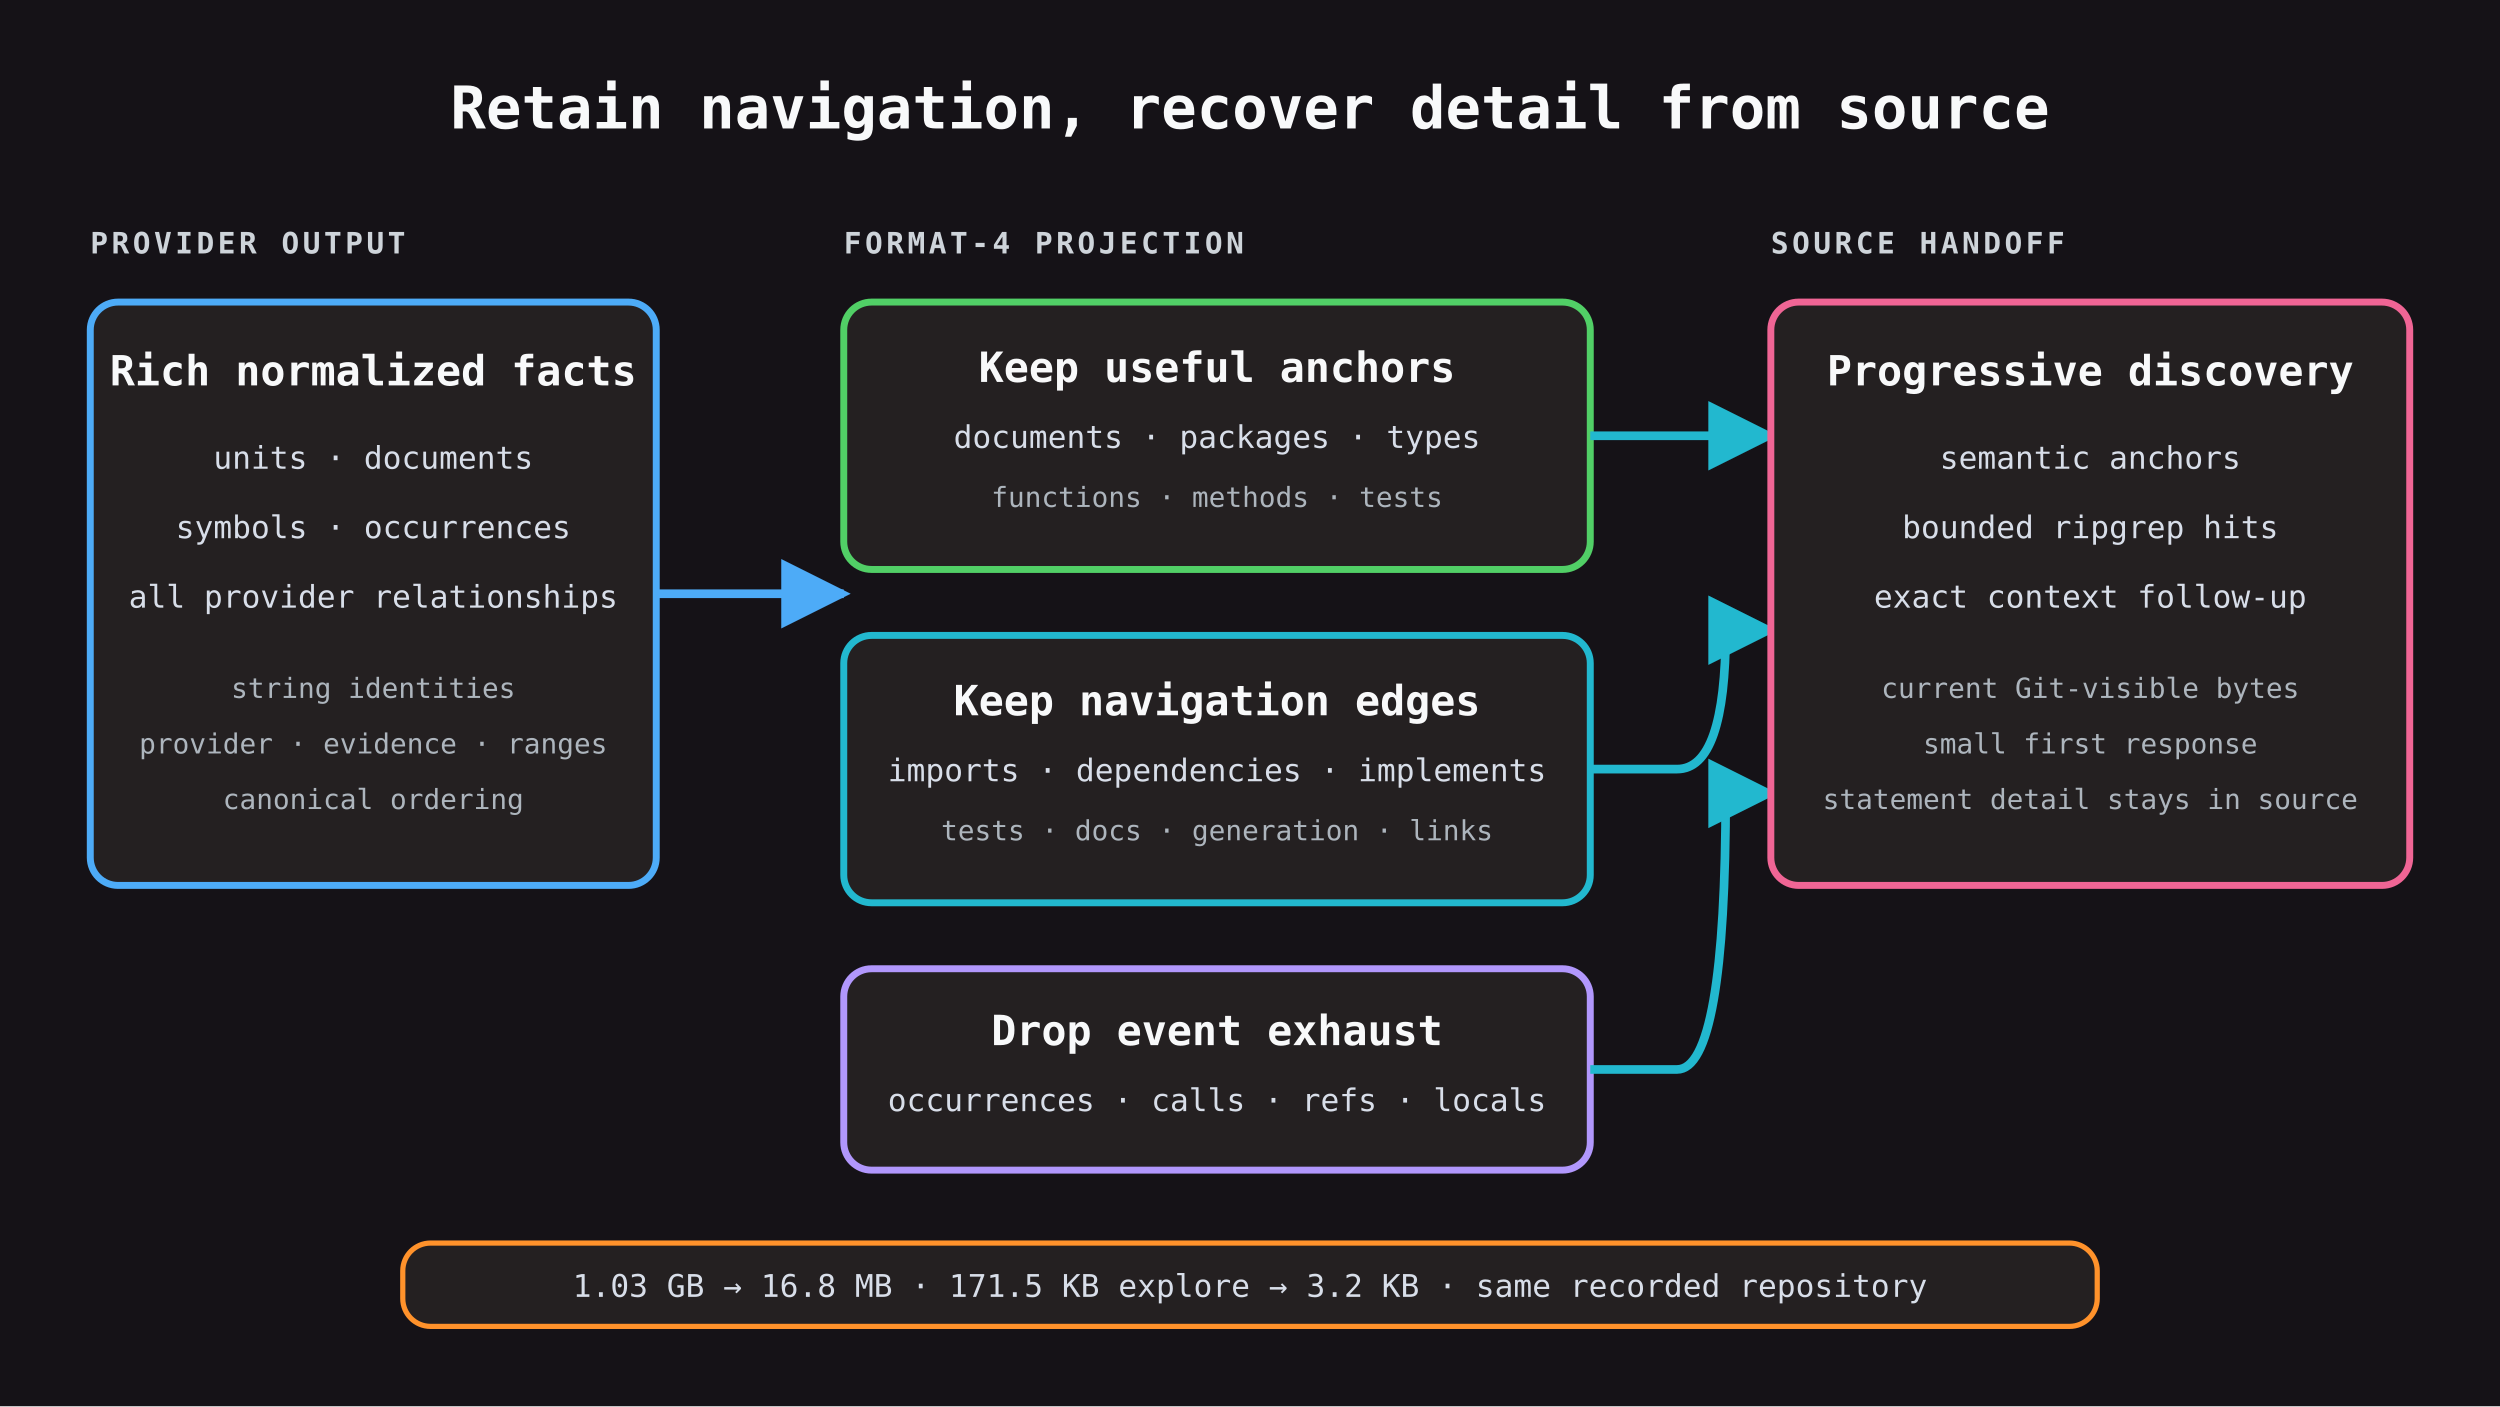
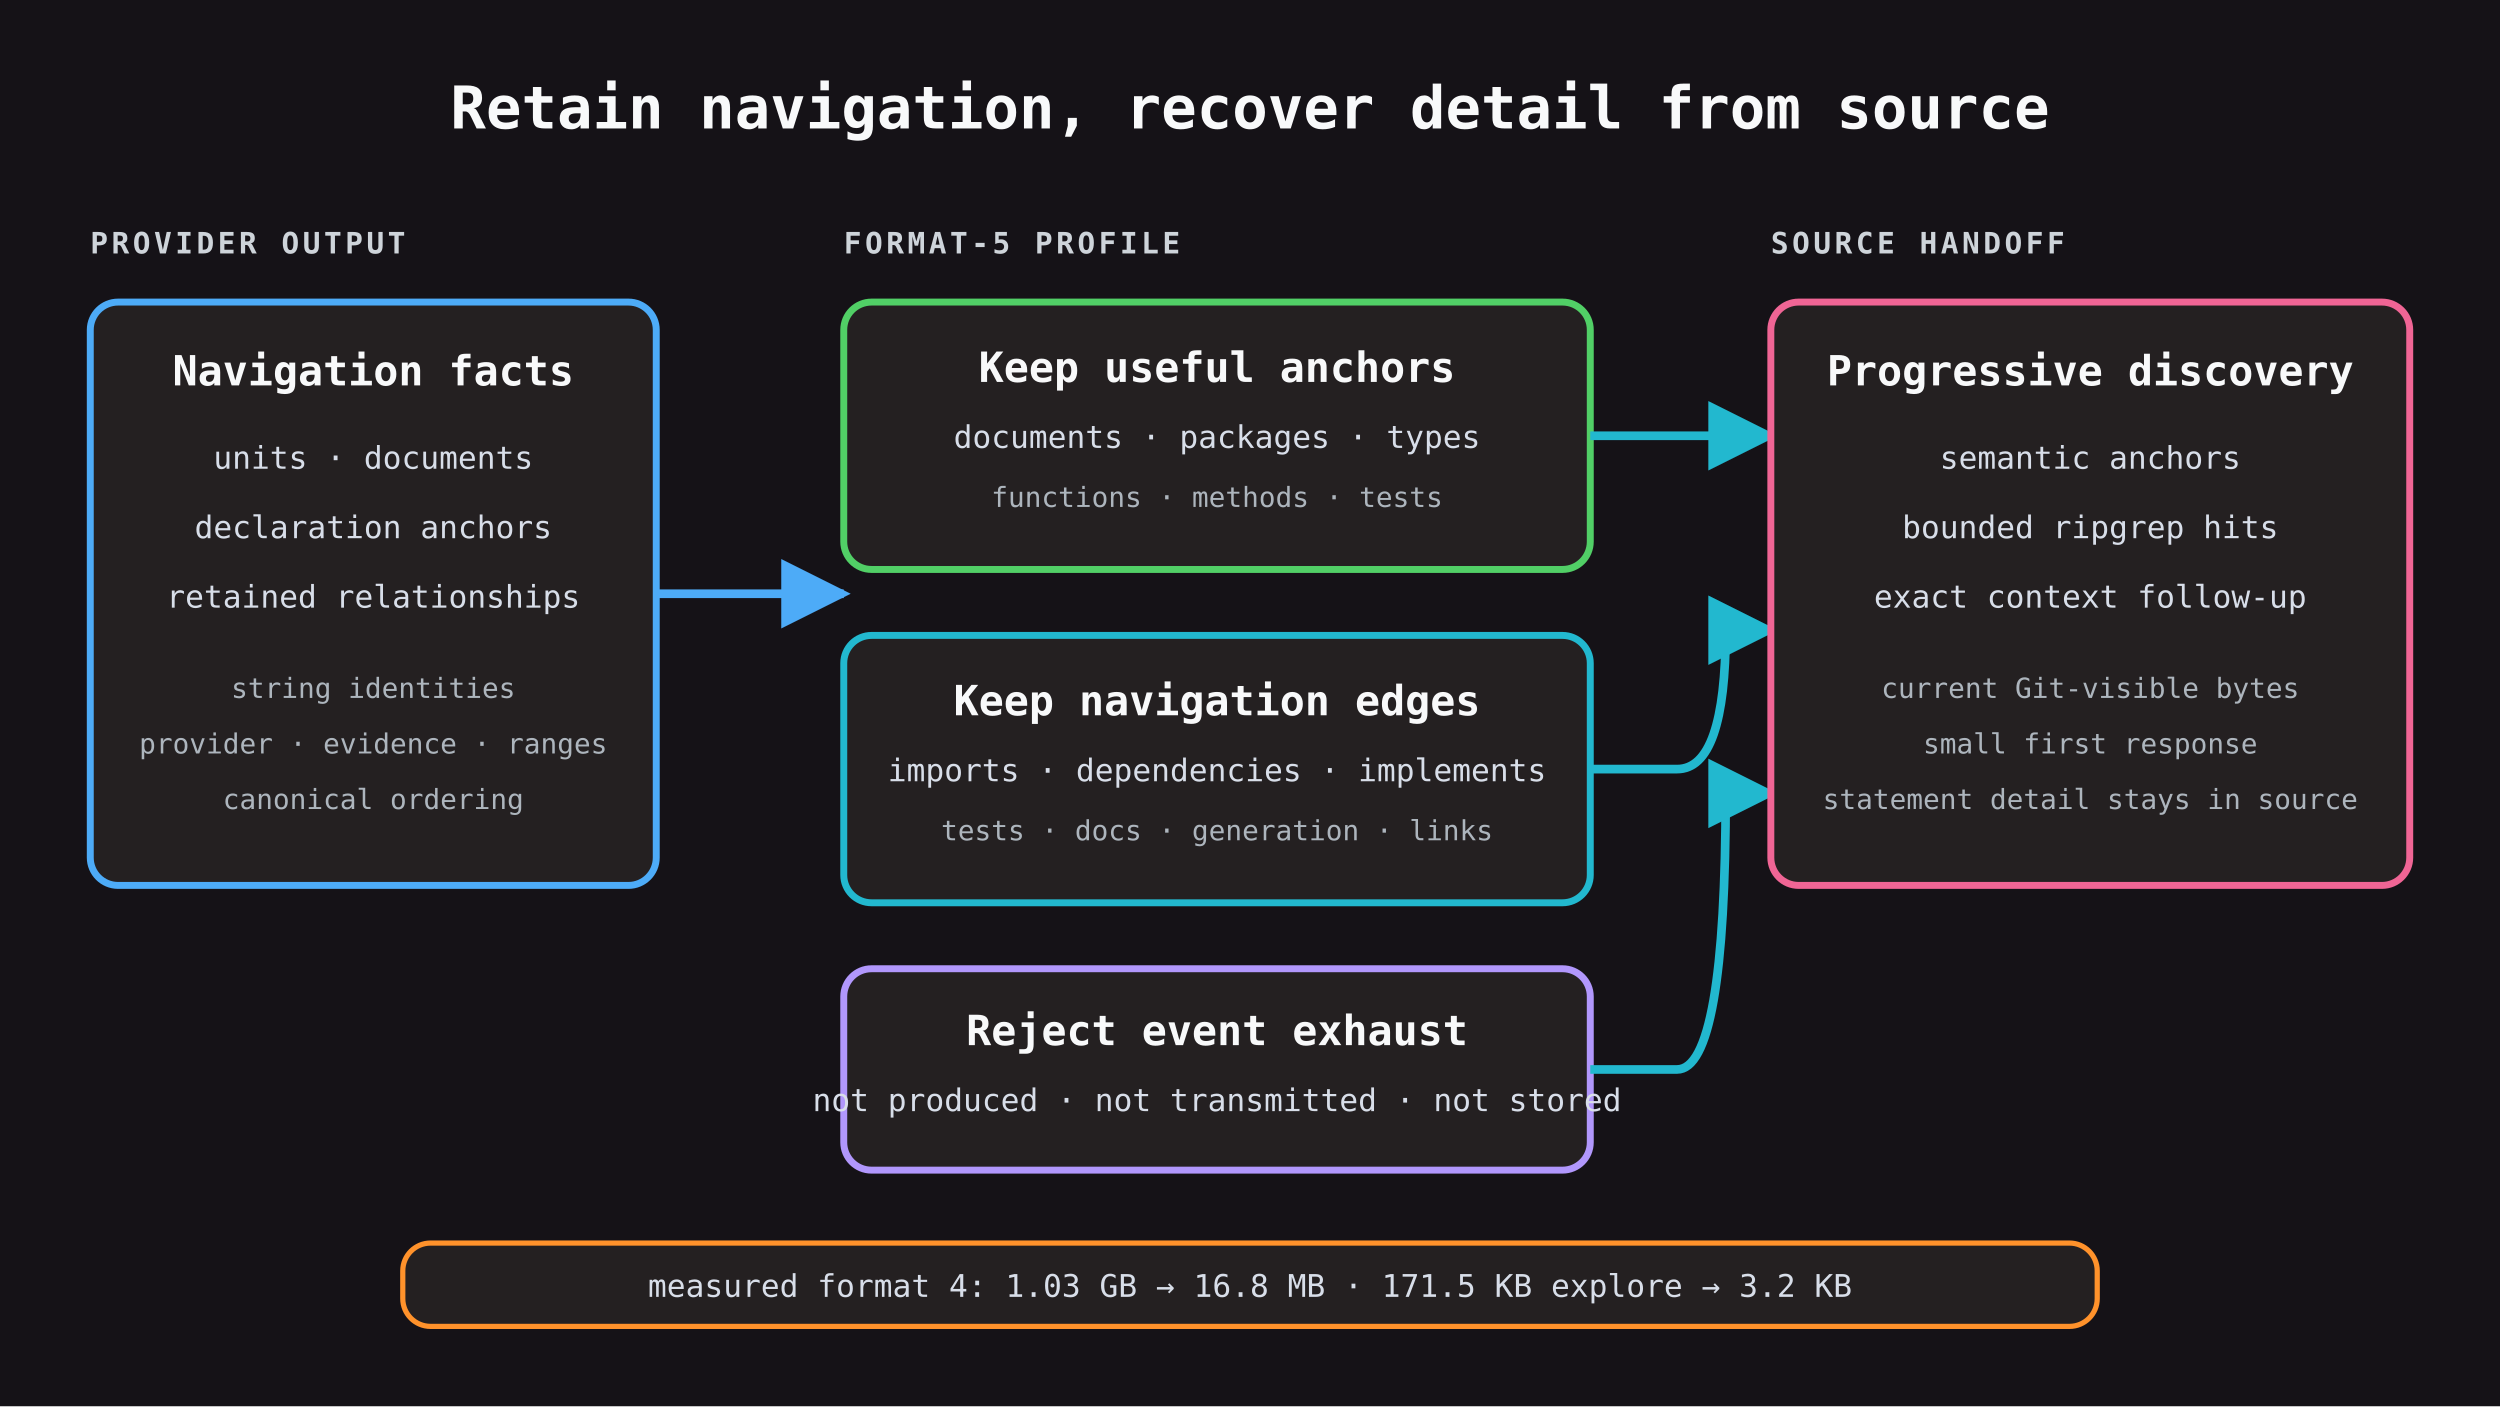
<svg xmlns="http://www.w3.org/2000/svg" width="1440" height="810" viewBox="0 0 1440 810" role="img" aria-labelledby="title desc">
  <defs>
    <marker id="arrow-blue" viewBox="0 0 10 10" refX="9" refY="5" markerWidth="8" markerHeight="8" orient="auto-start-reverse">
      <path d="M0 0 10 5 0 10z" fill="#4dabf7" />
    </marker>
    <marker id="arrow-cyan" viewBox="0 0 10 10" refX="9" refY="5" markerWidth="8" markerHeight="8" orient="auto-start-reverse">
      <path d="M0 0 10 5 0 10z" fill="#22b8cf" />
    </marker>
    <style>
      .bg{fill:#151217}.box{fill:#242021;stroke-width:4;rx:16}.title{fill:#f8f9fa;font:700 34px ui-monospace,SFMono-Regular,Menlo,monospace}.label{fill:#f8f9fa;font:700 24px ui-monospace,SFMono-Regular,Menlo,monospace}.small{fill:#d8dee9;font:18px ui-monospace,SFMono-Regular,Menlo,monospace}.tiny{fill:#adb5bd;font:16px ui-monospace,SFMono-Regular,Menlo,monospace}.lane{fill:#ced4da;font:700 17px ui-monospace,SFMono-Regular,Menlo,monospace;letter-spacing:2px}.blue{stroke:#4dabf7;stroke-width:5;fill:none;marker-end:url(#arrow-blue)}.cyan{stroke:#22b8cf;stroke-width:5;fill:none;marker-end:url(#arrow-cyan)}
    </style>
  </defs>
  <rect width="1440" height="810" class="bg" />
  <text x="720" y="74" text-anchor="middle" class="title">Retain navigation, recover detail from source</text>
  <text x="52" y="146" class="lane">PROVIDER OUTPUT</text>
  <rect x="52" y="174" width="326" height="336" class="box" stroke="#4dabf7" />
-   <text x="215" y="222" text-anchor="middle" class="label">Rich normalized facts</text>
+   <text x="215" y="222" text-anchor="middle" class="label">Navigation facts</text>
  <text x="215" y="270" text-anchor="middle" class="small">units · documents</text>
-   <text x="215" y="310" text-anchor="middle" class="small">symbols · occurrences</text>
-   <text x="215" y="350" text-anchor="middle" class="small">all provider relationships</text>
+   <text x="215" y="310" text-anchor="middle" class="small">declaration anchors</text>
+   <text x="215" y="350" text-anchor="middle" class="small">retained relationships</text>
  <text x="215" y="402" text-anchor="middle" class="tiny">string identities</text>
  <text x="215" y="434" text-anchor="middle" class="tiny">provider · evidence · ranges</text>
  <text x="215" y="466" text-anchor="middle" class="tiny">canonical ordering</text>
  <path d="M378 342 H486" class="blue" />
-   <text x="486" y="146" class="lane">FORMAT-4 PROJECTION</text>
+   <text x="486" y="146" class="lane">FORMAT-5 PROFILE</text>
  <rect x="486" y="174" width="430" height="154" class="box" stroke="#51cf66" />
  <text x="701" y="220" text-anchor="middle" class="label">Keep useful anchors</text>
  <text x="701" y="258" text-anchor="middle" class="small">documents · packages · types</text>
  <text x="701" y="292" text-anchor="middle" class="tiny">functions · methods · tests</text>
  <rect x="486" y="366" width="430" height="154" class="box" stroke="#22b8cf" />
  <text x="701" y="412" text-anchor="middle" class="label">Keep navigation edges</text>
  <text x="701" y="450" text-anchor="middle" class="small">imports · dependencies · implements</text>
  <text x="701" y="484" text-anchor="middle" class="tiny">tests · docs · generation · links</text>
  <rect x="486" y="558" width="430" height="116" class="box" stroke="#b197fc" />
-   <text x="701" y="602" text-anchor="middle" class="label">Drop event exhaust</text>
-   <text x="701" y="640" text-anchor="middle" class="small">occurrences · calls · refs · locals</text>
+   <text x="701" y="602" text-anchor="middle" class="label">Reject event exhaust</text>
+   <text x="701" y="640" text-anchor="middle" class="small">not produced · not transmitted · not stored</text>
  <path d="M916 251 H1020" class="cyan" />
  <path d="M916 443 H966 Q994 443 994 363 H1020" class="cyan" />
  <path d="M916 616 H966 Q994 616 994 457 H1020" class="cyan" />
  <text x="1020" y="146" class="lane">SOURCE HANDOFF</text>
  <rect x="1020" y="174" width="368" height="336" class="box" stroke="#f06595" />
  <text x="1204" y="222" text-anchor="middle" class="label">Progressive discovery</text>
  <text x="1204" y="270" text-anchor="middle" class="small">semantic anchors</text>
  <text x="1204" y="310" text-anchor="middle" class="small">bounded ripgrep hits</text>
  <text x="1204" y="350" text-anchor="middle" class="small">exact context follow-up</text>
  <text x="1204" y="402" text-anchor="middle" class="tiny">current Git-visible bytes</text>
  <text x="1204" y="434" text-anchor="middle" class="tiny">small first response</text>
  <text x="1204" y="466" text-anchor="middle" class="tiny">statement detail stays in source</text>
  <rect x="232" y="716" width="976" height="48" fill="#242021" stroke="#ff922b" stroke-width="3" rx="16" />
-   <text x="720" y="747" text-anchor="middle" class="small">1.03 GB → 16.8 MB · 171.5 KB explore → 3.2 KB · same recorded repository</text>
+   <text x="720" y="747" text-anchor="middle" class="small">measured format 4: 1.03 GB → 16.8 MB · 171.5 KB explore → 3.2 KB</text>
</svg>
